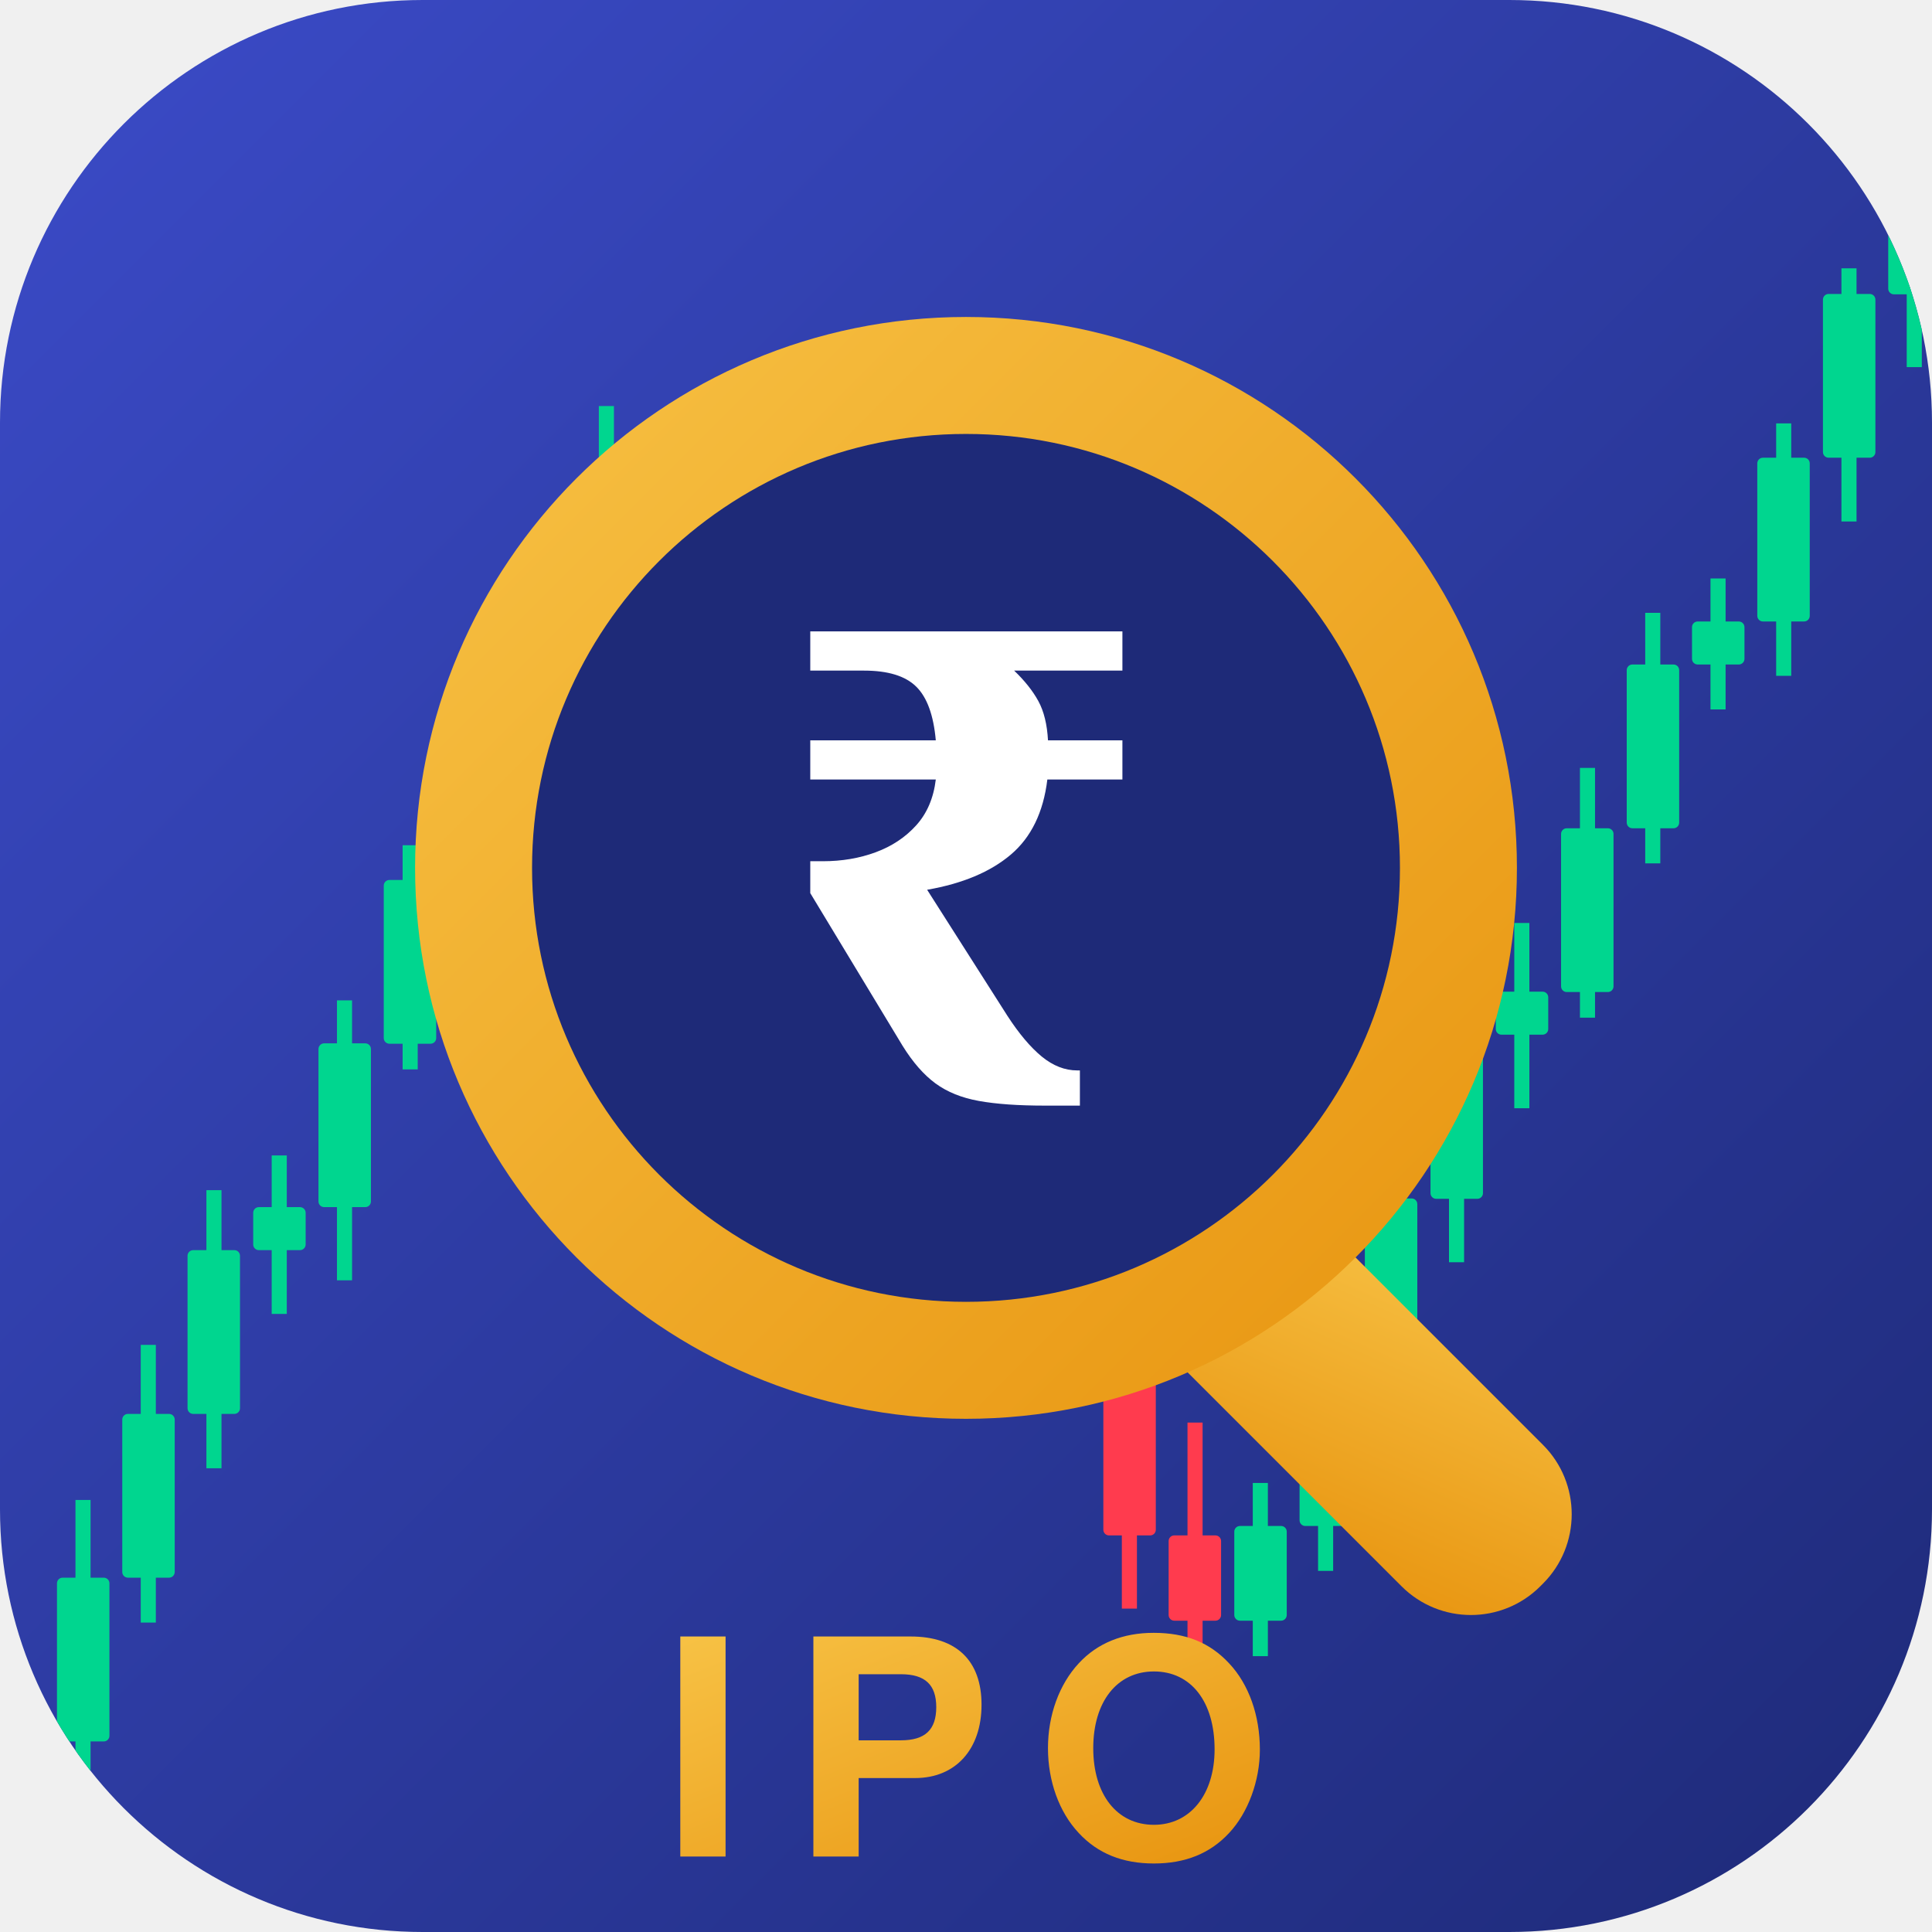
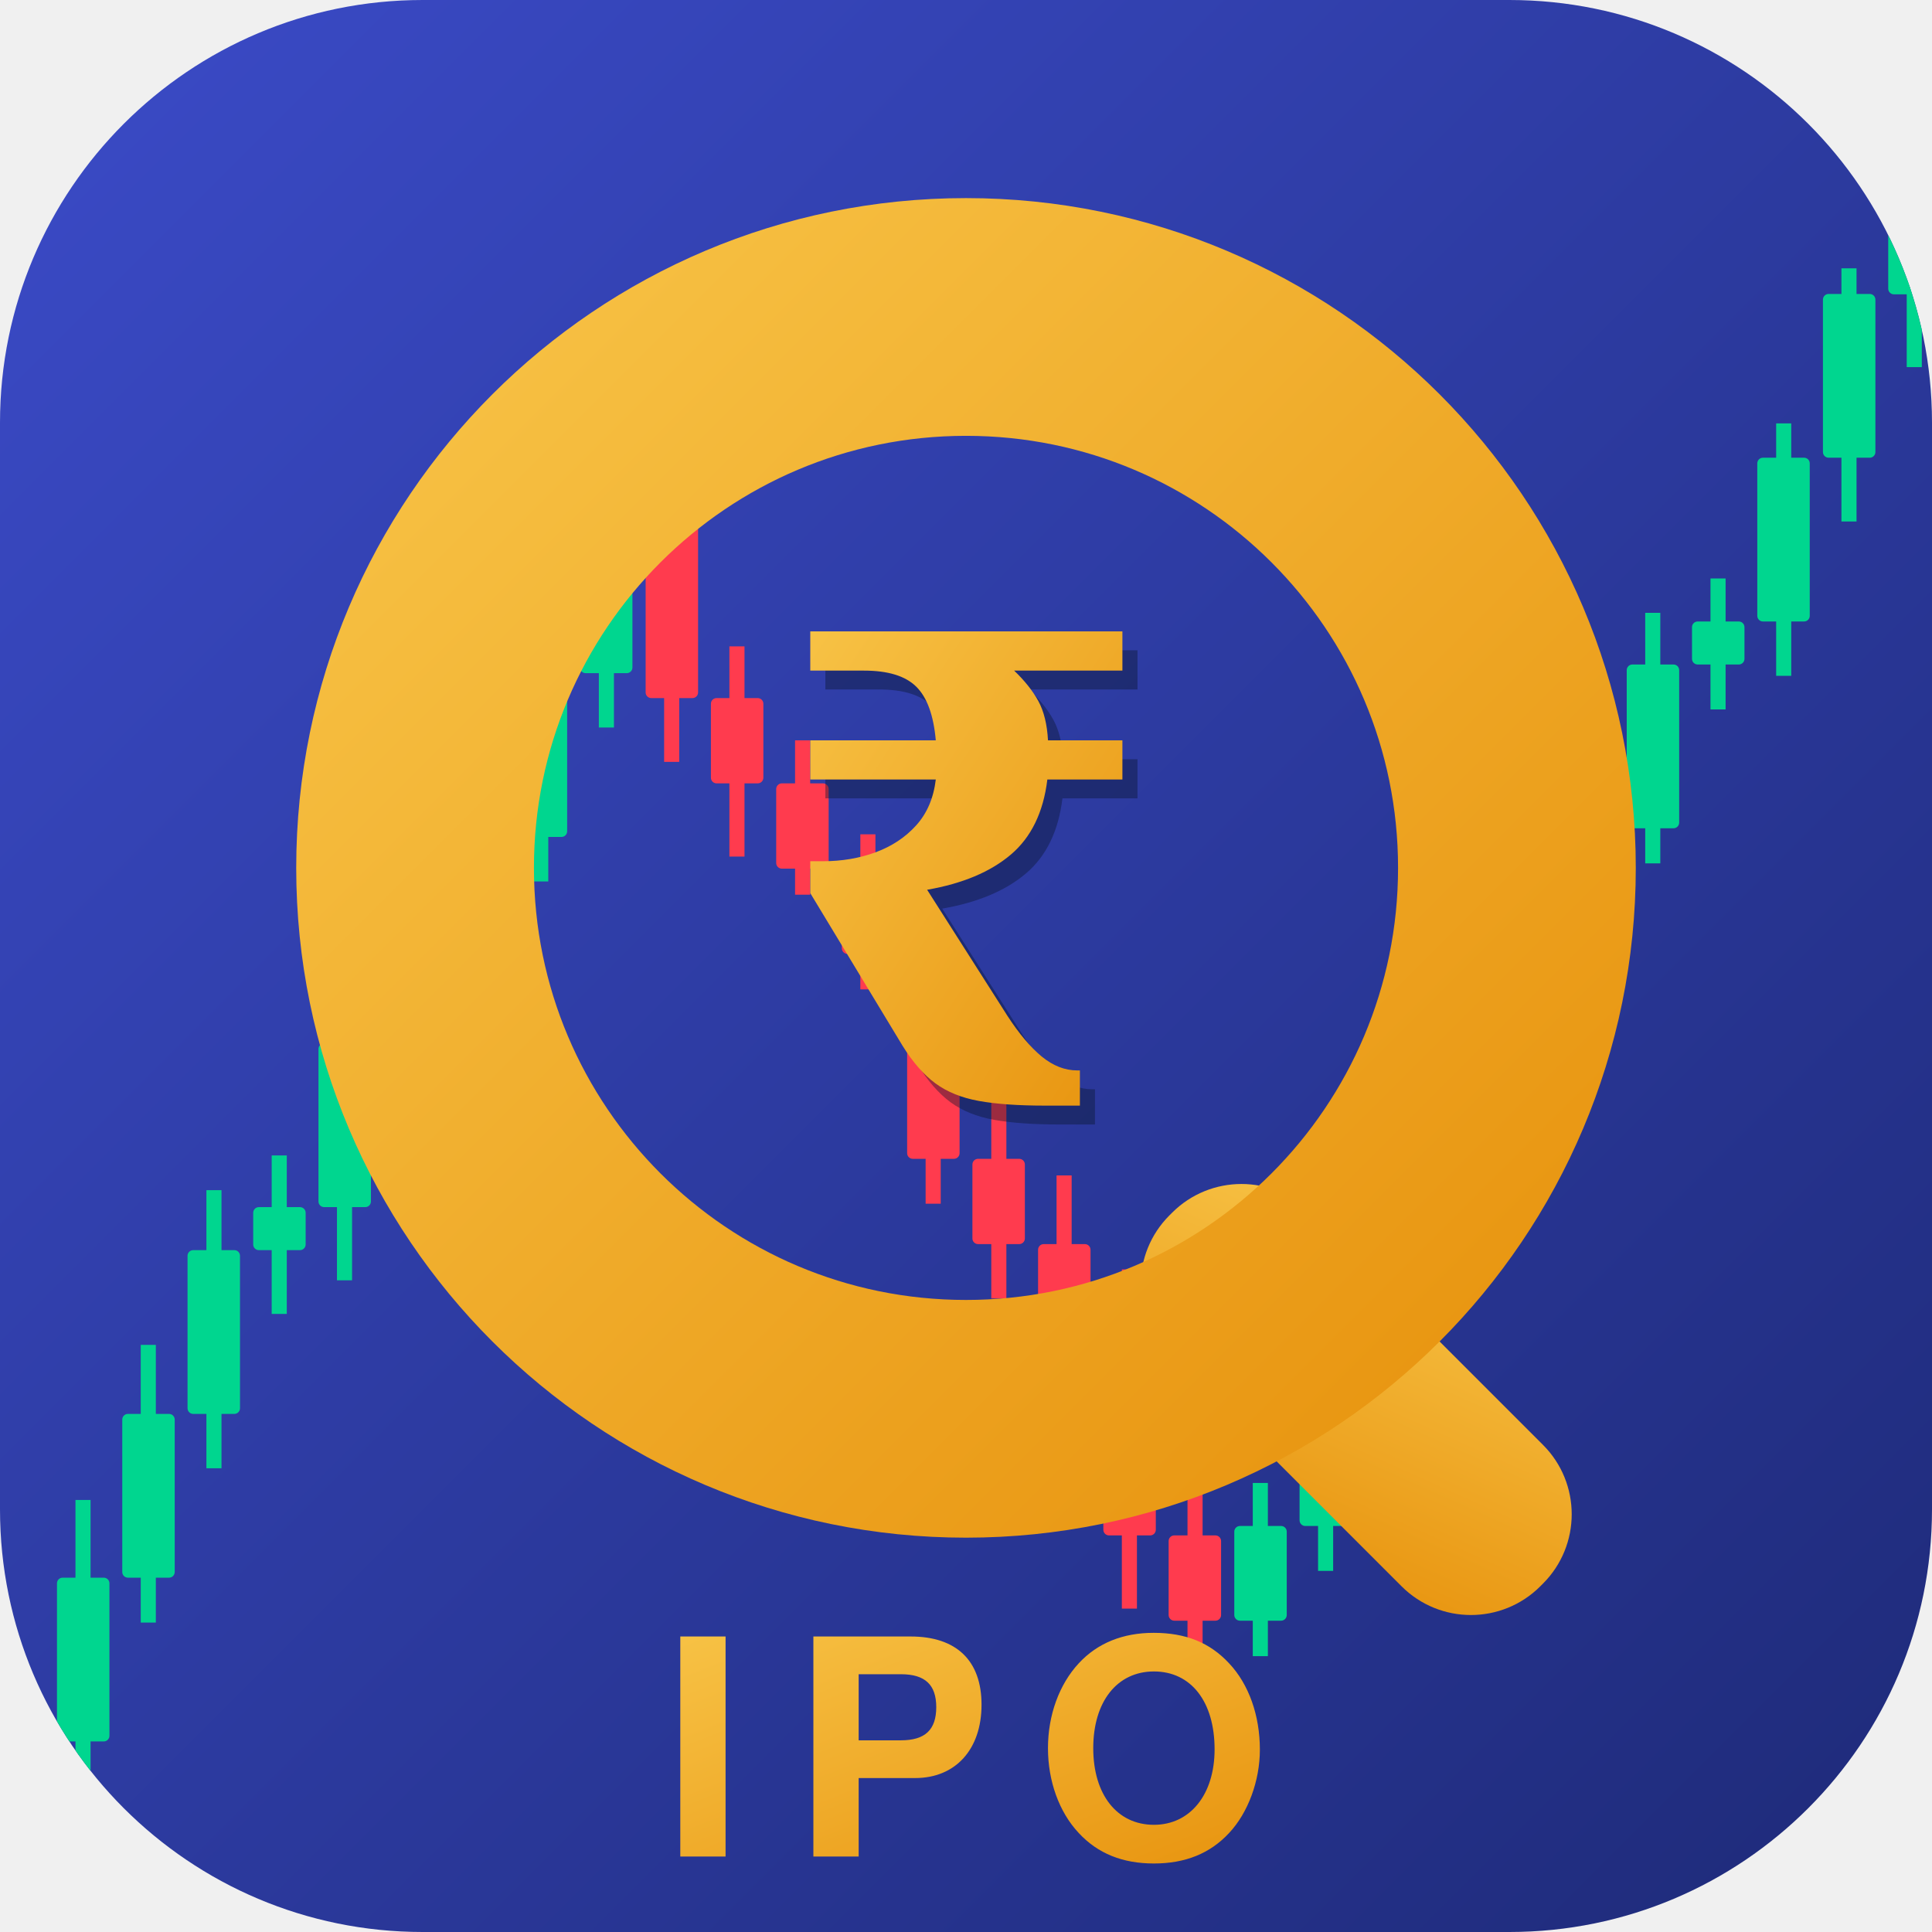
<svg xmlns="http://www.w3.org/2000/svg" viewBox="0 0 512 512" width="512" height="512">
  <defs>
    <linearGradient id="bg" x1="0" y1="0" x2="1" y2="1">
      <stop offset="0" stop-color="#3B4BC8" />
      <stop offset="1" stop-color="#1E2A78" />
    </linearGradient>
    <linearGradient id="gd" x1="0" y1="0" x2="1" y2="1">
      <stop offset="0" stop-color="#F7C245" />
      <stop offset="1" stop-color="#E8940F" />
    </linearGradient>
    <clipPath id="rr">
      <rect width="512" height="512" rx="112" />
    </clipPath>
  </defs>
  <rect width="512" height="512" rx="112" fill="url(#bg)" />
  <g clip-path="url(#rr)">
    <line x1="4.7" y1="454.6" x2="4.7" y2="482.0" stroke="#00D68F" stroke-width="4.0" opacity="1.0" />
    <rect x="-2.3" y="461.5" width="13.9" height="13.7" rx="1.5" fill="#00D68F" opacity="1.0" />
    <line x1="22.0" y1="397.5" x2="22.0" y2="470.8" stroke="#00D68F" stroke-width="4.0" opacity="1.0" />
    <rect x="15.1" y="418.1" width="13.9" height="43.4" rx="1.5" fill="#00D68F" opacity="1.0" />
    <line x1="39.3" y1="356.4" x2="39.3" y2="430.0" stroke="#00D68F" stroke-width="4.0" opacity="1.0" />
    <rect x="32.4" y="374.7" width="13.9" height="43.4" rx="1.5" fill="#00D68F" opacity="1.0" />
    <line x1="56.7" y1="315.4" x2="56.7" y2="389.1" stroke="#00D68F" stroke-width="4.0" opacity="1.0" />
    <rect x="49.7" y="331.3" width="13.9" height="43.4" rx="1.5" fill="#00D68F" opacity="1.0" />
    <line x1="74.0" y1="306.2" x2="74.0" y2="348.2" stroke="#00D68F" stroke-width="4.0" opacity="1.0" />
    <rect x="67.1" y="319.9" width="13.9" height="11.4" rx="1.5" fill="#00D68F" opacity="1.0" />
    <line x1="91.3" y1="265.1" x2="91.3" y2="339.3" stroke="#00D68F" stroke-width="4.0" opacity="1.0" />
    <rect x="84.4" y="276.5" width="13.9" height="43.4" rx="1.5" fill="#00D68F" opacity="1.0" />
    <line x1="108.7" y1="224.0" x2="108.7" y2="283.4" stroke="#00D68F" stroke-width="4.0" opacity="1.0" />
    <rect x="101.7" y="233.2" width="13.9" height="43.4" rx="1.5" fill="#00D68F" opacity="1.0" />
    <line x1="126.0" y1="214.9" x2="126.0" y2="242.5" stroke="#00D68F" stroke-width="4.0" opacity="1.0" />
    <rect x="119.1" y="221.8" width="13.9" height="11.4" rx="1.5" fill="#00D68F" opacity="1.0" />
    <line x1="143.3" y1="157.8" x2="143.3" y2="233.6" stroke="#00D68F" stroke-width="4.0" opacity="1.0" />
    <rect x="136.4" y="178.4" width="13.9" height="43.4" rx="1.5" fill="#00D68F" opacity="1.0" />
    <line x1="160.7" y1="107.6" x2="160.7" y2="192.8" stroke="#00D68F" stroke-width="4.0" opacity="1.0" />
    <rect x="153.7" y="135.0" width="13.9" height="43.4" rx="1.5" fill="#00D68F" opacity="1.0" />
    <line x1="178.0" y1="119.0" x2="178.0" y2="201.9" stroke="#FF3B4E" stroke-width="4.0" opacity="1.0" />
    <rect x="171.1" y="135.0" width="13.9" height="50.0" rx="1.5" fill="#FF3B4E" opacity="1.0" />
    <line x1="195.3" y1="171.3" x2="195.3" y2="227.0" stroke="#FF3B4E" stroke-width="4.0" opacity="1.0" />
    <rect x="188.4" y="185.0" width="13.9" height="22.6" rx="1.5" fill="#FF3B4E" opacity="1.0" />
    <line x1="212.7" y1="196.2" x2="212.7" y2="237.1" stroke="#FF3B4E" stroke-width="4.0" opacity="1.0" />
    <rect x="205.7" y="207.6" width="13.9" height="22.6" rx="1.5" fill="#FF3B4E" opacity="1.0" />
    <line x1="230.0" y1="221.1" x2="230.0" y2="262.2" stroke="#FF3B4E" stroke-width="4.0" opacity="1.0" />
    <rect x="223.1" y="230.2" width="13.9" height="22.6" rx="1.5" fill="#FF3B4E" opacity="1.0" />
    <line x1="247.3" y1="246.0" x2="247.3" y2="319.0" stroke="#FF3B4E" stroke-width="4.0" opacity="1.0" />
    <rect x="240.4" y="252.8" width="13.9" height="54.3" rx="1.5" fill="#FF3B4E" opacity="1.0" />
    <line x1="264.7" y1="286.6" x2="264.7" y2="344.1" stroke="#FF3B4E" stroke-width="4.0" opacity="1.0" />
    <rect x="257.7" y="307.1" width="13.9" height="22.6" rx="1.5" fill="#FF3B4E" opacity="1.0" />
    <line x1="282.0" y1="311.5" x2="282.0" y2="369.2" stroke="#FF3B4E" stroke-width="4.0" opacity="1.0" />
    <rect x="275.1" y="329.7" width="13.9" height="22.6" rx="1.5" fill="#FF3B4E" opacity="1.0" />
    <line x1="299.3" y1="336.4" x2="299.3" y2="426.3" stroke="#FF3B4E" stroke-width="4.0" opacity="1.0" />
    <rect x="292.4" y="352.3" width="13.9" height="54.6" rx="1.5" fill="#FF3B4E" opacity="1.0" />
    <line x1="316.7" y1="377.0" x2="316.7" y2="436.3" stroke="#FF3B4E" stroke-width="4.0" opacity="1.0" />
    <rect x="309.7" y="406.9" width="13.9" height="22.6" rx="1.5" fill="#FF3B4E" opacity="1.0" />
    <line x1="334.0" y1="393.0" x2="334.0" y2="438.9" stroke="#00D68F" stroke-width="4.0" opacity="1.0" />
    <rect x="327.1" y="404.4" width="13.9" height="25.1" rx="1.5" fill="#00D68F" opacity="1.0" />
    <line x1="351.3" y1="351.9" x2="351.3" y2="416.3" stroke="#00D68F" stroke-width="4.0" opacity="1.0" />
    <rect x="344.4" y="361.0" width="13.9" height="43.4" rx="1.5" fill="#00D68F" opacity="1.0" />
    <line x1="368.7" y1="310.8" x2="368.7" y2="375.4" stroke="#00D68F" stroke-width="4.0" opacity="1.0" />
    <rect x="361.7" y="317.6" width="13.9" height="43.4" rx="1.5" fill="#00D68F" opacity="1.0" />
    <line x1="386.0" y1="253.7" x2="386.0" y2="334.5" stroke="#00D68F" stroke-width="4.0" opacity="1.0" />
    <rect x="379.1" y="274.3" width="13.9" height="43.4" rx="1.5" fill="#00D68F" opacity="1.0" />
    <line x1="403.3" y1="244.6" x2="403.3" y2="293.7" stroke="#00D68F" stroke-width="4.0" opacity="1.0" />
    <rect x="396.4" y="262.8" width="13.9" height="11.4" rx="1.5" fill="#00D68F" opacity="1.0" />
    <line x1="420.7" y1="203.5" x2="420.7" y2="269.7" stroke="#00D68F" stroke-width="4.0" opacity="1.0" />
    <rect x="413.7" y="219.5" width="13.9" height="43.4" rx="1.5" fill="#00D68F" opacity="1.0" />
    <line x1="438.0" y1="162.4" x2="438.0" y2="228.8" stroke="#00D68F" stroke-width="4.0" opacity="1.0" />
    <rect x="431.1" y="176.1" width="13.9" height="43.4" rx="1.5" fill="#00D68F" opacity="1.0" />
    <line x1="455.3" y1="153.3" x2="455.3" y2="188.0" stroke="#00D68F" stroke-width="4.0" opacity="1.0" />
    <rect x="448.4" y="164.7" width="13.9" height="11.4" rx="1.5" fill="#00D68F" opacity="1.0" />
    <line x1="472.7" y1="112.2" x2="472.7" y2="179.1" stroke="#00D68F" stroke-width="4.0" opacity="1.0" />
    <rect x="465.7" y="121.3" width="13.9" height="43.4" rx="1.5" fill="#00D68F" opacity="1.0" />
    <line x1="490.0" y1="71.1" x2="490.0" y2="138.2" stroke="#00D68F" stroke-width="4.0" opacity="1.0" />
    <rect x="483.1" y="77.9" width="13.9" height="43.4" rx="1.5" fill="#00D68F" opacity="1.0" />
    <line x1="507.3" y1="30.0" x2="507.3" y2="97.3" stroke="#00D68F" stroke-width="4.0" opacity="1.0" />
    <rect x="500.4" y="34.6" width="13.9" height="43.4" rx="1.5" fill="#00D68F" opacity="1.0" />
    <rect x="329" y="303" width="139" height="53" rx="26" transform="rotate(45 329 303)" fill="url(#gd)" />
-     <circle cx="256" cy="230" r="146" fill="url(#gd)" />
-     <circle cx="256" cy="230" r="115" fill="#1E2A78" />
-     <text x="256" y="293" font-family="Georgia,'Times New Roman',serif" font-size="176" font-weight="700" fill="#FFFFFF" text-anchor="middle">₹</text>
+     <circle cx="256" cy="230" r="146" fill="none" stroke="url(#gd)" stroke-width="63" />
+     <text x="256" y="293" font-family="Georgia,'Times New Roman',serif" font-size="176" font-weight="700" fill="#08132B" text-anchor="middle" opacity="0.40" transform="translate(4,5)">₹</text>
+     <text x="256" y="293" font-family="Georgia,'Times New Roman',serif" font-size="176" font-weight="700" fill="url(#gd)" text-anchor="middle">₹</text>
    <text x="256" y="492" font-family="Helvetica Neue,Helvetica,Arial,sans-serif" font-size="80" font-weight="900" fill="url(#gd)" text-anchor="middle" letter-spacing="12">IPO</text>
  </g>
</svg>
